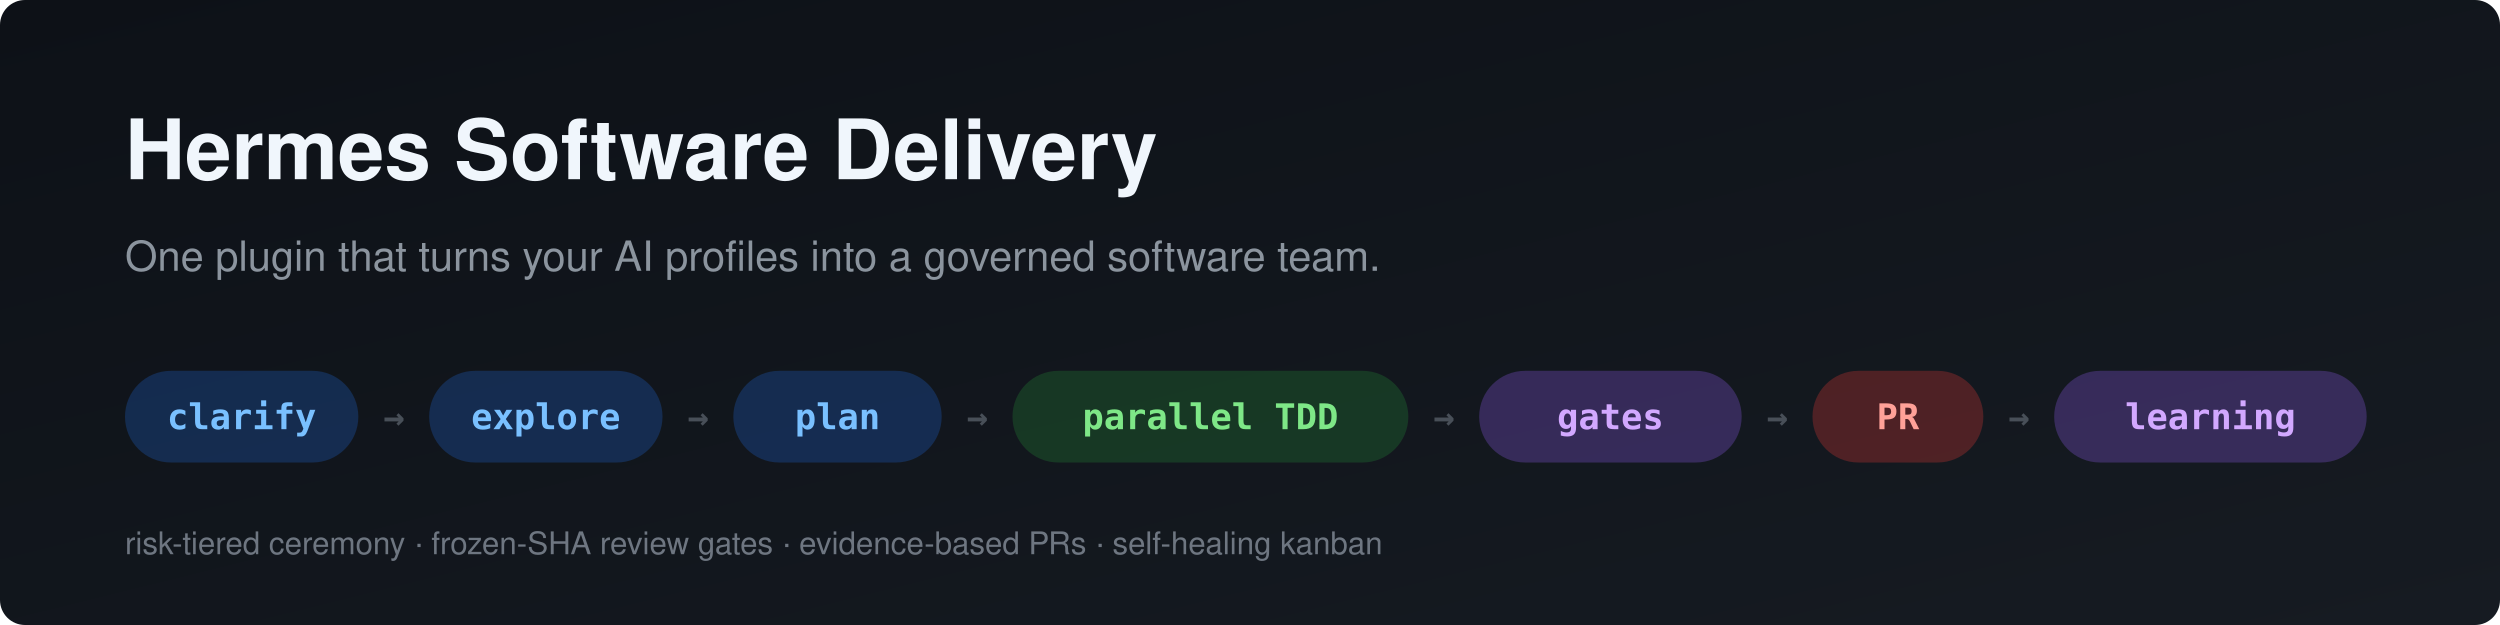
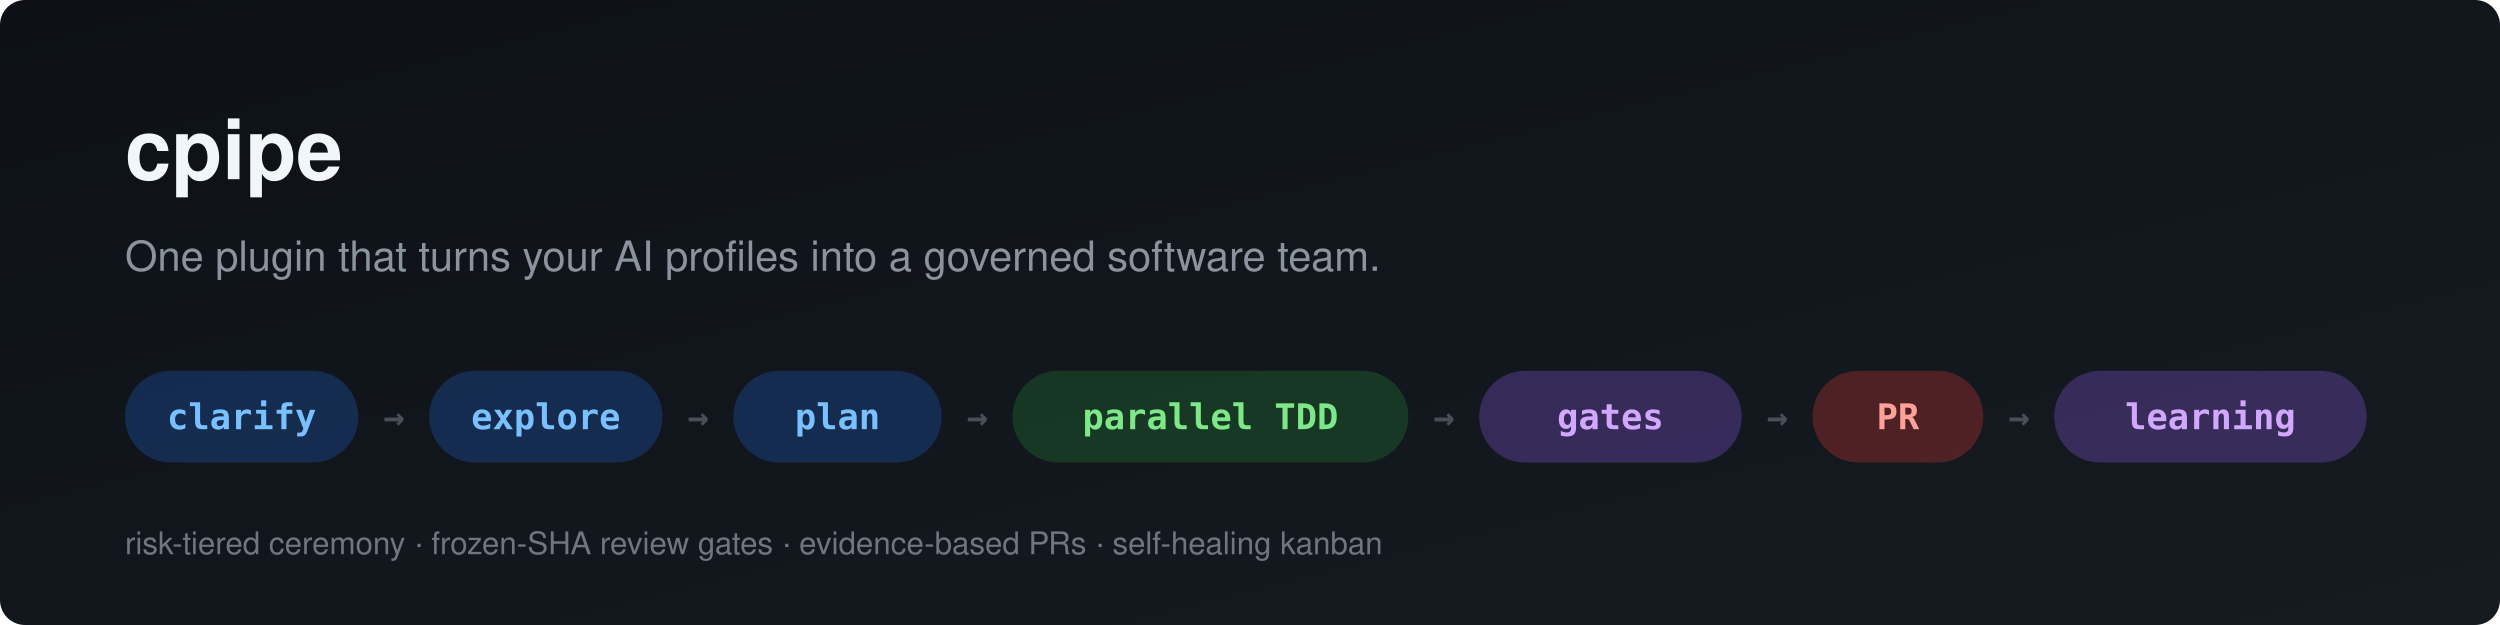
- <svg xmlns="http://www.w3.org/2000/svg" width="1200" height="300" viewBox="0 0 1200 300" role="img" aria-label="Hermes Software Delivery">
+ <svg xmlns="http://www.w3.org/2000/svg" width="1200" height="300" viewBox="0 0 1200 300" role="img" aria-label="cpipe">
  <defs>
    <linearGradient id="bg" x1="0" y1="0" x2="1" y2="1">
      <stop offset="0%" stop-color="#0d1117" />
      <stop offset="100%" stop-color="#161b22" />
    </linearGradient>
  </defs>
  <rect width="1200" height="300" rx="12" fill="url(#bg)" />
-   <text x="60" y="86" font-family="-apple-system,Segoe UI,Helvetica,Arial,sans-serif" font-size="40" font-weight="700" fill="#f0f6fc">Hermes Software Delivery</text>
+   <text x="60" y="86" font-family="-apple-system,Segoe UI,Helvetica,Arial,sans-serif" font-size="40" font-weight="700" fill="#f0f6fc">cpipe</text>
  <text x="60" y="130" font-family="-apple-system,Segoe UI,Helvetica,Arial,sans-serif" font-size="20" fill="#8b949e">One plugin that turns your AI profiles into a governed software team.</text>
  <g font-family="SF Mono,Menlo,Consolas,monospace" font-size="17" font-weight="600">
    <rect x="60" y="178" width="112" height="44" rx="22" fill="#1f6feb" opacity="0.25" />
    <text x="116" y="206" fill="#79c0ff" text-anchor="middle">clarify</text>
    <text x="184" y="206" fill="#484f58">→</text>
    <rect x="206" y="178" width="112" height="44" rx="22" fill="#1f6feb" opacity="0.25" />
    <text x="262" y="206" fill="#79c0ff" text-anchor="middle">explore</text>
    <text x="330" y="206" fill="#484f58">→</text>
    <rect x="352" y="178" width="100" height="44" rx="22" fill="#1f6feb" opacity="0.25" />
    <text x="402" y="206" fill="#79c0ff" text-anchor="middle">plan</text>
    <text x="464" y="206" fill="#484f58">→</text>
    <rect x="486" y="178" width="190" height="44" rx="22" fill="#238636" opacity="0.3" />
    <text x="581" y="206" fill="#7ee787" text-anchor="middle">parallel TDD</text>
    <text x="688" y="206" fill="#484f58">→</text>
    <rect x="710" y="178" width="126" height="44" rx="22" fill="#8957e5" opacity="0.3" />
    <text x="773" y="206" fill="#d2a8ff" text-anchor="middle">gates</text>
    <text x="848" y="206" fill="#484f58">→</text>
    <rect x="870" y="178" width="82" height="44" rx="22" fill="#da3633" opacity="0.3" />
    <text x="911" y="206" fill="#ffa198" text-anchor="middle">PR</text>
    <text x="964" y="206" fill="#484f58">→</text>
    <rect x="986" y="178" width="150" height="44" rx="22" fill="#8957e5" opacity="0.3" />
    <text x="1061" y="206" fill="#d2a8ff" text-anchor="middle">learning</text>
  </g>
  <text x="60" y="266" font-family="-apple-system,Segoe UI,Helvetica,Arial,sans-serif" font-size="15" fill="#6e7681">risk-tiered ceremony · frozen-SHA review gates · evidence-based PRs · self-healing kanban</text>
</svg>
